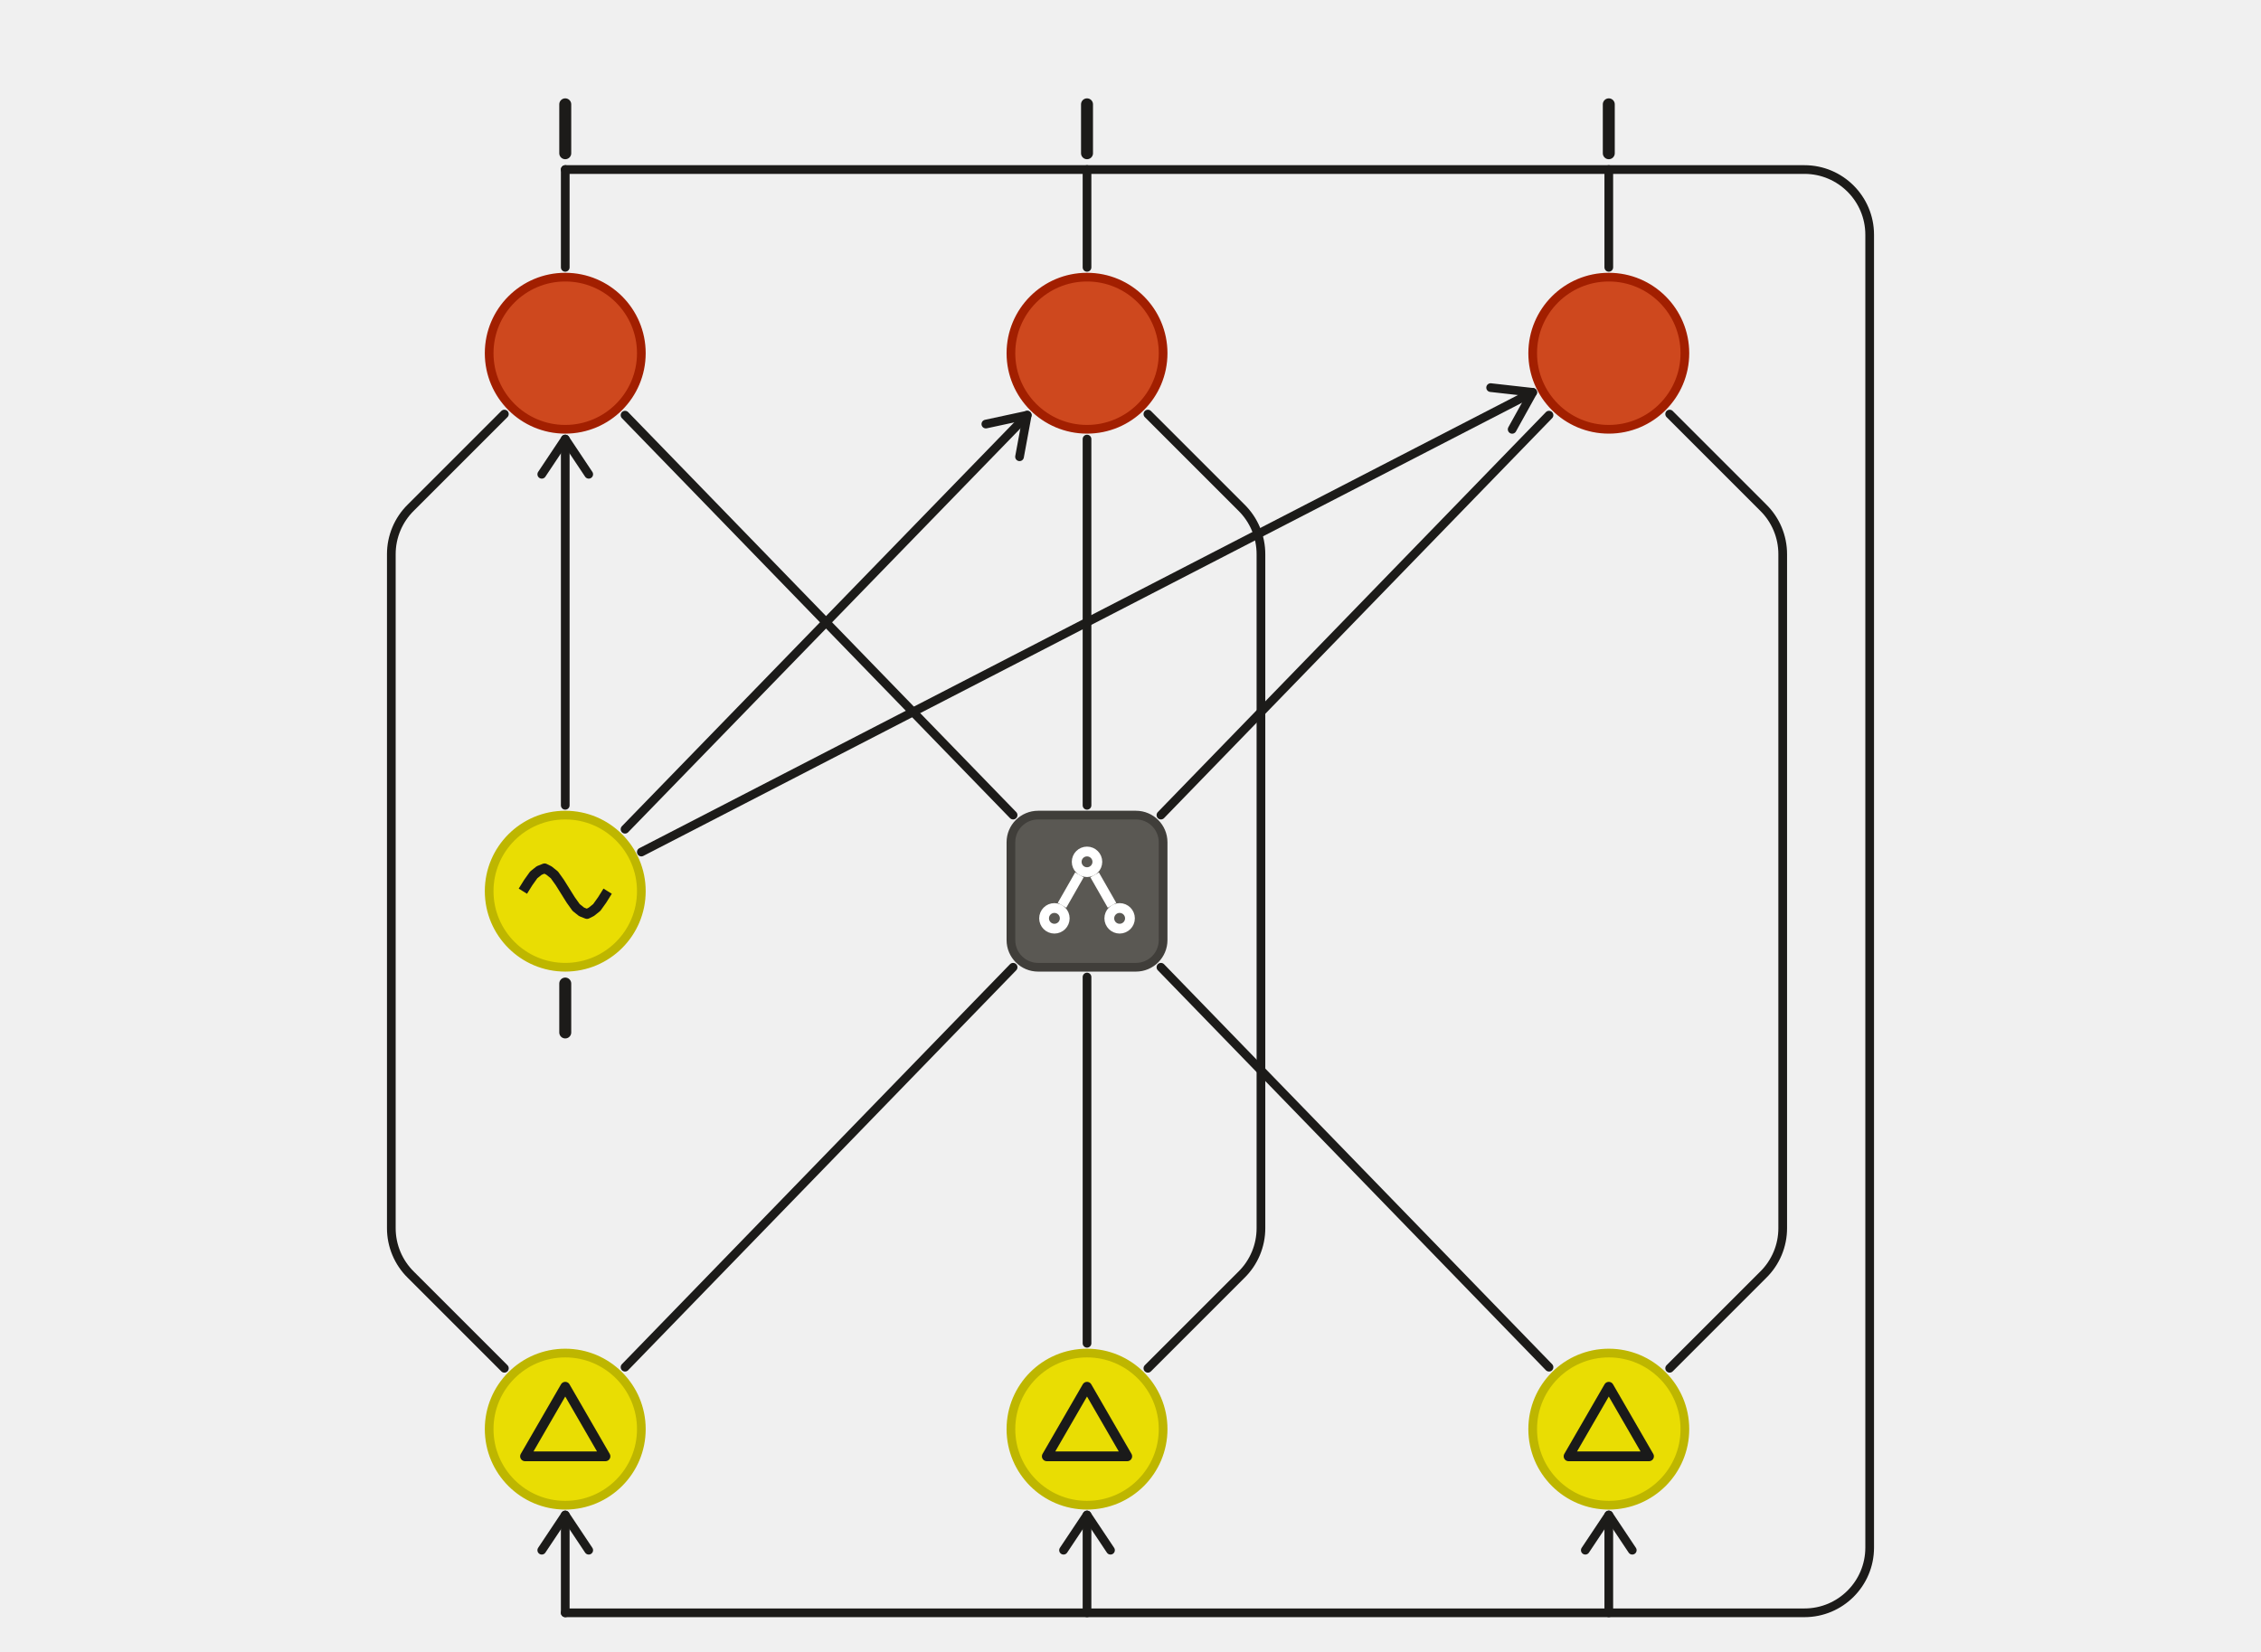
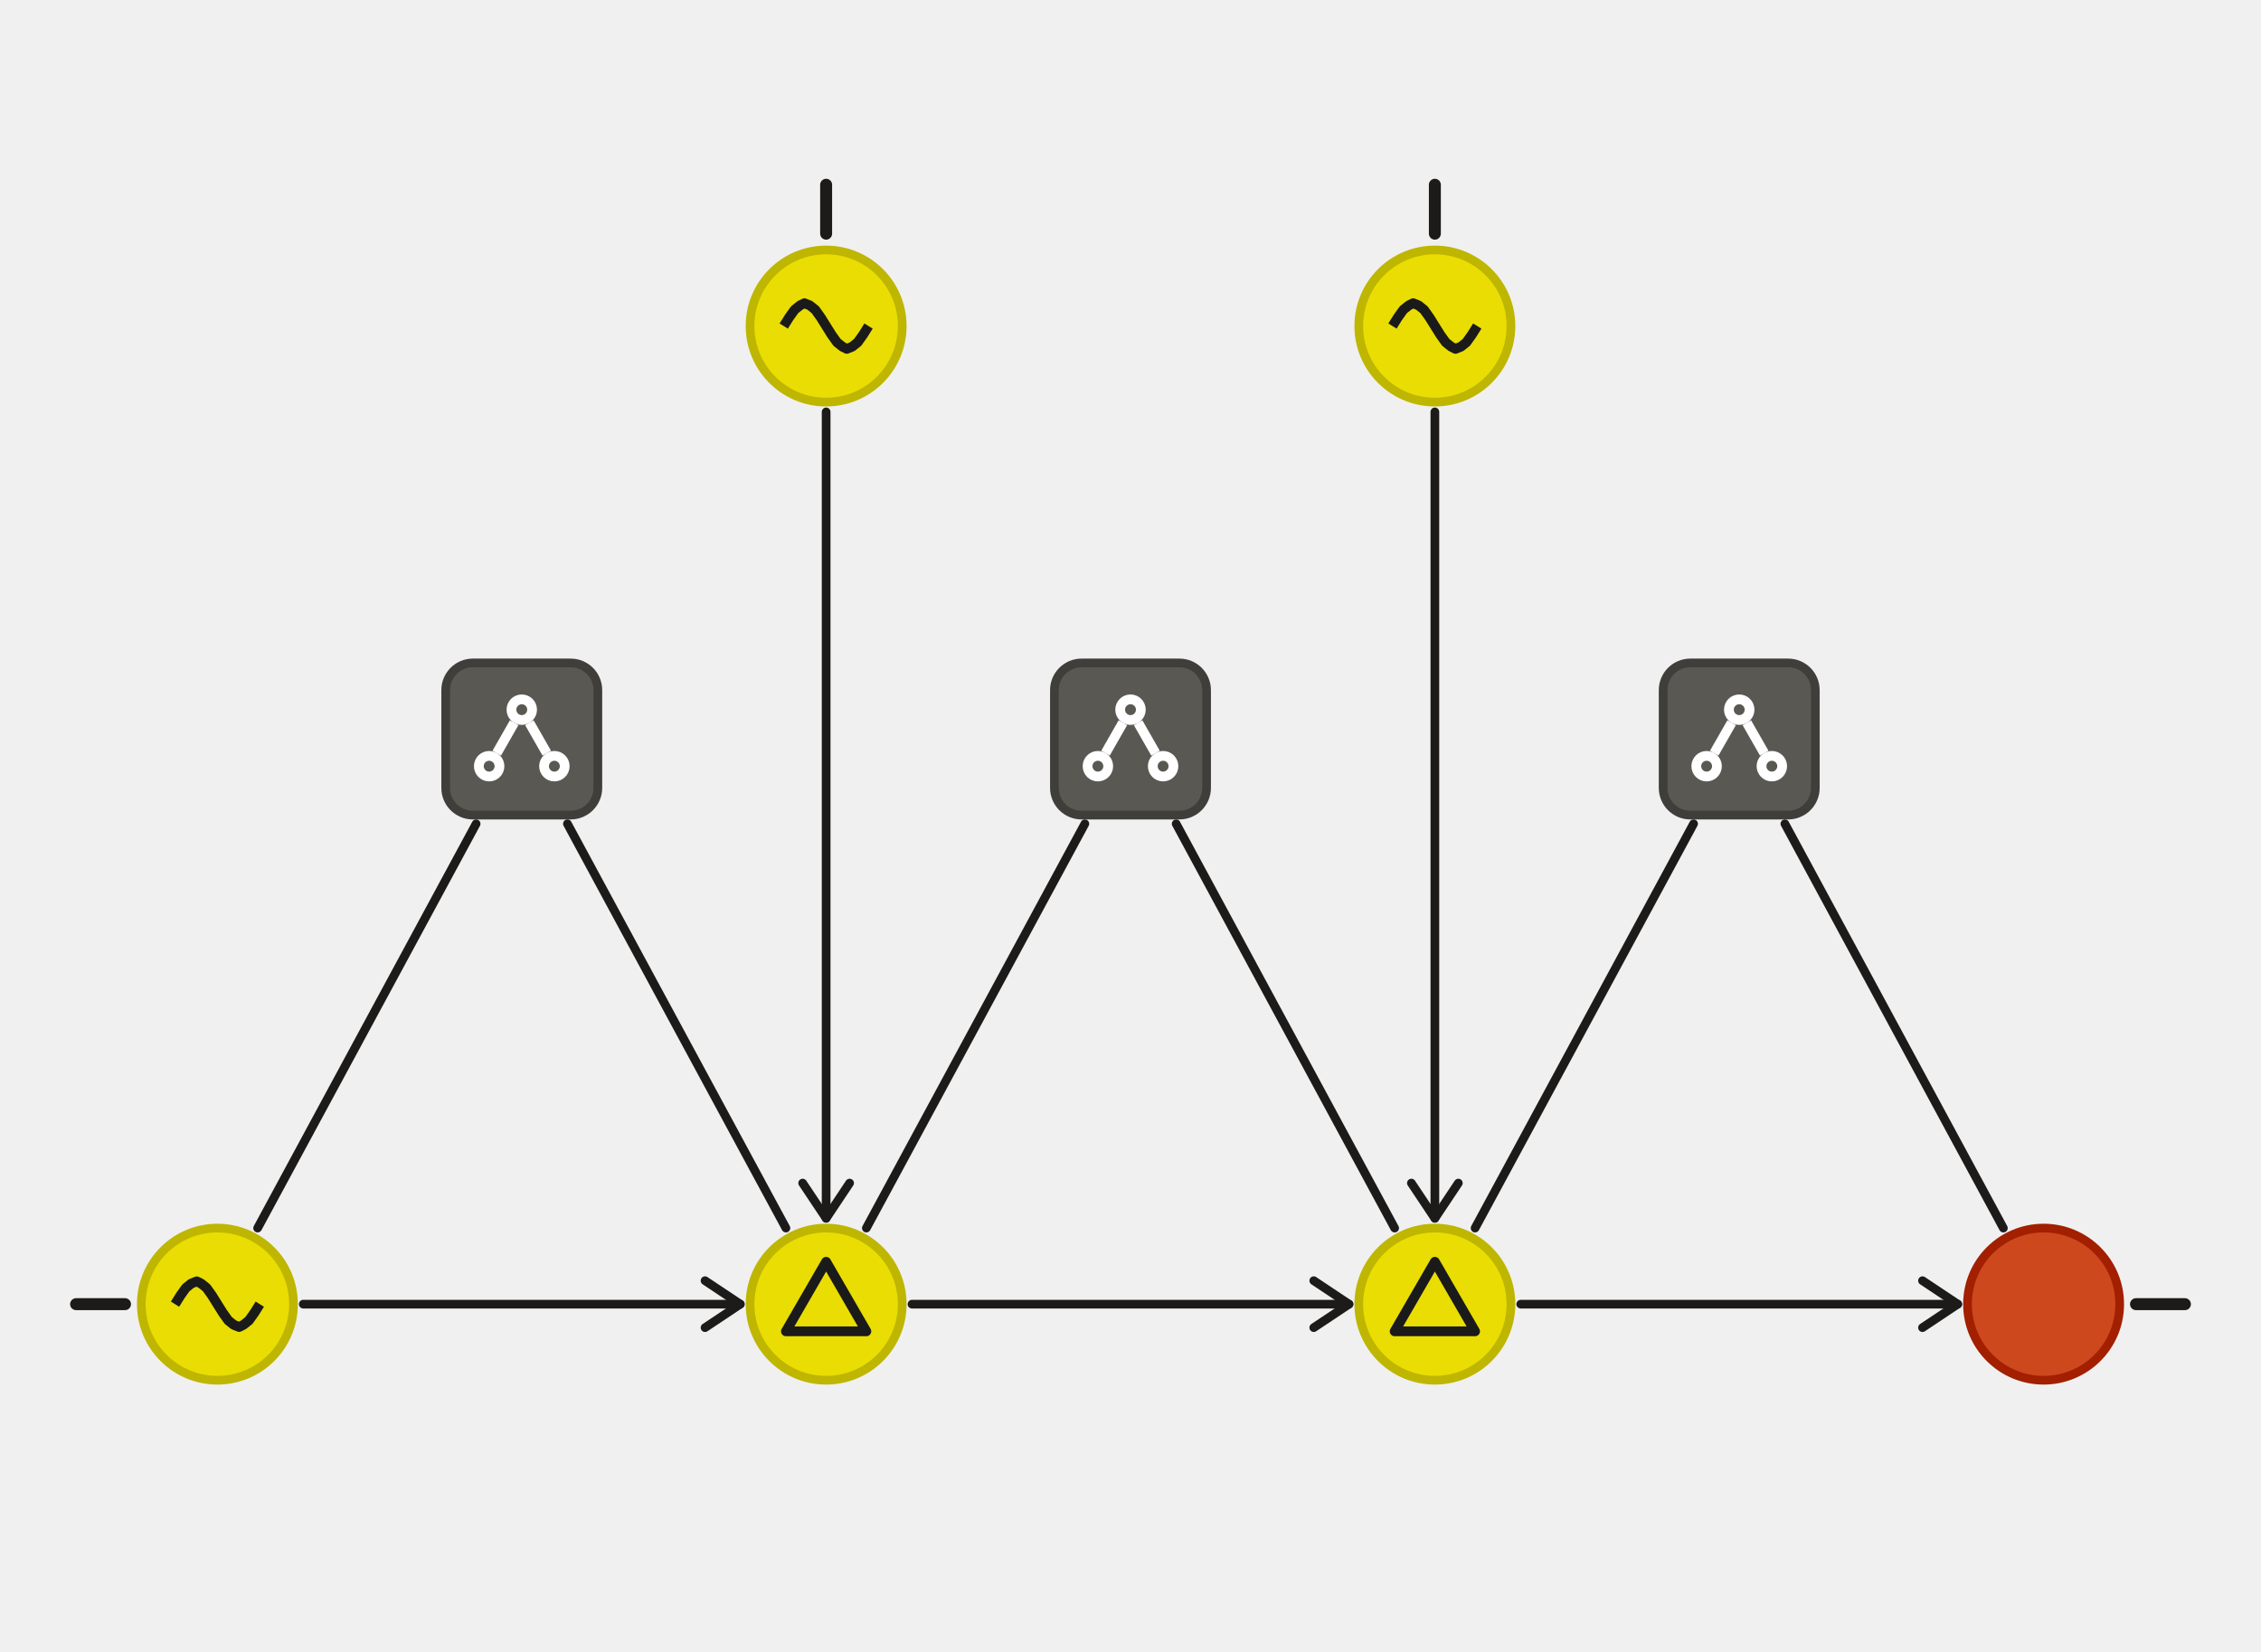
<svg xmlns="http://www.w3.org/2000/svg" viewBox="0 0 208 152" width="416" height="304" role="img">
  <defs>
    <marker id="arr-diffusion" viewBox="0 0 10 10" refX="8" refY="5" markerUnits="userSpaceOnUse" markerWidth="5.4" markerHeight="5.4" orient="auto-start-reverse">
      <path d="M2 1L8 5L2 9" fill="none" stroke="#1C1B19" stroke-width="1.481" stroke-linecap="round" stroke-linejoin="round" />
    </marker>
  </defs>
  <g fill="none" stroke="#1C1B19" stroke-width="0.8" stroke-linecap="round" stroke-linejoin="round">
-     <line x1="57.5" y1="125.8" x2="93.2" y2="89" />
-     <line x1="100" y1="123.6" x2="100" y2="89.9" />
-     <line x1="142.5" y1="125.8" x2="106.8" y2="89" />
-     <line x1="93.2" y1="75" x2="57.5" y2="38.2" />
-     <line x1="100" y1="74.1" x2="100" y2="40.4" />
-     <line x1="106.8" y1="75" x2="142.5" y2="38.2" />
+     <line x1="23.7" y1="113" x2="43.8" y2="75.8" />
+     <line x1="79.7" y1="113" x2="99.8" y2="75.8" />
+     <line x1="135.7" y1="113" x2="155.8" y2="75.8" />
+     <line x1="52.2" y1="75.8" x2="72.3" y2="113" />
+     <line x1="108.2" y1="75.8" x2="128.3" y2="113" />
+     <line x1="164.2" y1="75.8" x2="184.3" y2="113" />
  </g>
  <g fill="none" stroke="#1C1B19" stroke-width="0.8" stroke-linecap="round" stroke-linejoin="round">
-     <path d="M46.4,125.9 L37.8,117.3 A6,6 0 0 1 36,113 L36,51 A6,6 0 0 1 37.8,46.7 L46.4,38.1" />
-     <path d="M105.6,125.9 L114.2,117.3 A6,6 0 0 0 116,113 L116,51 A6,6 0 0 0 114.2,46.7 L105.6,38.1" />
-     <path d="M153.6,125.9 L162.2,117.3 A6,6 0 0 0 164,113 L164,51 A6,6 0 0 0 162.2,46.7 L153.6,38.1" />
+     <line x1="27.9" y1="120" x2="68.1" y2="120" marker-end="url(#arr-diffusion)" />
+     <line x1="83.9" y1="120" x2="124.1" y2="120" marker-end="url(#arr-diffusion)" />
+     <line x1="139.9" y1="120" x2="180.1" y2="120" marker-end="url(#arr-diffusion)" />
+     <line x1="76" y1="37.9" x2="76" y2="112.1" marker-end="url(#arr-diffusion)" />
+     <line x1="132" y1="37.9" x2="132" y2="112.1" marker-end="url(#arr-diffusion)" />
  </g>
-   <g fill="none" stroke="#1C1B19" stroke-width="0.8" stroke-linecap="round" stroke-linejoin="round">
-     <line x1="52" y1="74.1" x2="52" y2="40.4" marker-end="url(#arr-diffusion)" />
-     <line x1="57.5" y1="76.3" x2="94.5" y2="38.2" marker-end="url(#arr-diffusion)" />
-     <line x1="59" y1="78.4" x2="141" y2="36.1" marker-end="url(#arr-diffusion)" />
+   <circle cx="76" cy="120" r="7" fill="#E9DD03" stroke="#BEB600" stroke-width="0.8" />
+   <g fill="none" stroke="#1A1A1A" stroke-width="0.9" stroke-linejoin="round">
+     <polygon points="76,116.1 79.7,122.5 72.3,122.5" />
  </g>
-   <g fill="none" stroke="#1C1B19" stroke-width="0.8" stroke-linecap="round" stroke-linejoin="round">
-     <path d="M52,15.6 L166,15.6 A6,6 0 0 1 172,21.6 L172,142.4 A6,6 0 0 1 166,148.4 L52,148.4" />
-     <line x1="52" y1="148.4" x2="52" y2="139.4" marker-end="url(#arr-diffusion)" />
-     <line x1="100" y1="148.4" x2="100" y2="139.4" marker-end="url(#arr-diffusion)" />
-     <line x1="148" y1="148.4" x2="148" y2="139.4" marker-end="url(#arr-diffusion)" />
+   <circle cx="132" cy="120" r="7" fill="#E9DD03" stroke="#BEB600" stroke-width="0.8" />
+   <g fill="none" stroke="#1A1A1A" stroke-width="0.9" stroke-linejoin="round">
+     <polygon points="132,116.1 135.7,122.5 128.3,122.5" />
  </g>
-   <circle cx="52" cy="131.5" r="7" fill="#E9DD03" stroke="#BEB600" stroke-width="0.8" />
+   <circle cx="20" cy="120" r="7" fill="#E9DD03" stroke="#BEB600" stroke-width="0.8" />
  <g fill="none" stroke="#1A1A1A" stroke-width="0.9" stroke-linejoin="round">
-     <polygon points="52,127.6 55.7,134 48.3,134" />
-   </g>
-   <circle cx="100" cy="131.5" r="7" fill="#E9DD03" stroke="#BEB600" stroke-width="0.8" />
-   <g fill="none" stroke="#1A1A1A" stroke-width="0.9" stroke-linejoin="round">
-     <polygon points="100,127.6 103.7,134 96.3,134" />
-   </g>
-   <circle cx="148" cy="131.5" r="7" fill="#E9DD03" stroke="#BEB600" stroke-width="0.8" />
-   <g fill="none" stroke="#1A1A1A" stroke-width="0.9" stroke-linejoin="round">
-     <polygon points="148,127.6 151.7,134 144.3,134" />
-   </g>
-   <circle cx="52" cy="82" r="7" fill="#E9DD03" stroke="#BEB600" stroke-width="0.8" />
-   <g fill="none" stroke="#1A1A1A" stroke-width="0.9" stroke-linejoin="round">
-     <path d="M48.1,82 L48.6,81.2 L49.1,80.5 L49.6,80.1 L50.1,79.9 L50.5,80.1 L51,80.5 L51.5,81.2 L52,82 L52.5,82.8 L53,83.5 L53.5,83.9 L54,84.1 L54.4,83.9 L54.9,83.5 L55.4,82.8 L55.9,82" />
+     <path d="M16.1,120 L16.6,119.2 L17.1,118.5 L17.6,118.1 L18.1,117.9 L18.5,118.1 L19,118.5 L19.5,119.2 L20,120 L20.5,120.8 L21,121.5 L21.5,121.9 L22,122.1 L22.4,121.9 L22.9,121.5 L23.4,120.8 L23.9,120" />
  </g>
  <g stroke="#1C1B19" stroke-width="1.1" stroke-linecap="round">
-     <line x1="52" y1="90.5" x2="52" y2="95" />
+     <line x1="11.5" y1="120" x2="7" y2="120" />
  </g>
-   <rect x="93" y="75" width="14" height="14" rx="2.5" fill="#5A5853" stroke="#403E3A" stroke-width="0.8" />
+   <circle cx="76" cy="30" r="7" fill="#E9DD03" stroke="#BEB600" stroke-width="0.8" />
+   <g fill="none" stroke="#1A1A1A" stroke-width="0.9" stroke-linejoin="round">
+     <path d="M72.1,30 L72.6,29.2 L73.1,28.5 L73.6,28.1 L74,27.9 L74.5,28.1 L75,28.5 L75.5,29.2 L76,30 L76.5,30.8 L77,31.5 L77.5,31.9 L77.9,32.1 L78.4,31.9 L78.9,31.5 L79.4,30.8 L79.9,30" />
+   </g>
+   <g stroke="#1C1B19" stroke-width="1.1" stroke-linecap="round">
+     <line x1="76" y1="21.5" x2="76" y2="17" />
+   </g>
+   <circle cx="132" cy="30" r="7" fill="#E9DD03" stroke="#BEB600" stroke-width="0.8" />
+   <g fill="none" stroke="#1A1A1A" stroke-width="0.9" stroke-linejoin="round">
+     <path d="M128.1,30 L128.6,29.2 L129.1,28.5 L129.6,28.1 L130,27.9 L130.5,28.1 L131,28.5 L131.5,29.2 L132,30 L132.5,30.8 L133,31.5 L133.5,31.9 L133.9,32.1 L134.4,31.9 L134.9,31.5 L135.4,30.8 L135.9,30" />
+   </g>
+   <g stroke="#1C1B19" stroke-width="1.1" stroke-linecap="round">
+     <line x1="132" y1="21.5" x2="132" y2="17" />
+   </g>
+   <rect x="41" y="61" width="14" height="14" rx="2.5" fill="#5A5853" stroke="#403E3A" stroke-width="0.8" />
  <g fill="none" stroke="#FFFFFF" stroke-width="0.9" stroke-linejoin="round">
-     <path d="M97.7,83.3 L99.3,80.5" />
-     <path d="M102.3,83.3 L100.7,80.5" />
-     <circle cx="100" cy="79.3" r="0.95" />
-     <circle cx="97" cy="84.5" r="0.95" />
-     <circle cx="103" cy="84.5" r="0.95" />
+     <path d="M45.7,69.3 L47.3,66.5" />
+     <path d="M50.3,69.3 L48.7,66.5" />
+     <circle cx="48" cy="65.3" r="0.95" />
+     <circle cx="45" cy="70.5" r="0.95" />
+     <circle cx="51" cy="70.5" r="0.95" />
  </g>
-   <circle cx="52" cy="32.5" r="7" fill="#CE481E" stroke="#A21F00" stroke-width="0.8" />
-   <circle cx="100" cy="32.5" r="7" fill="#CE481E" stroke="#A21F00" stroke-width="0.8" />
-   <circle cx="148" cy="32.5" r="7" fill="#CE481E" stroke="#A21F00" stroke-width="0.8" />
-   <line x1="52" y1="24.6" x2="52" y2="15.6" stroke="#1C1B19" stroke-width="0.8" stroke-linecap="round" />
-   <line x1="100" y1="24.6" x2="100" y2="15.6" stroke="#1C1B19" stroke-width="0.8" stroke-linecap="round" />
-   <line x1="148" y1="24.6" x2="148" y2="15.6" stroke="#1C1B19" stroke-width="0.8" stroke-linecap="round" />
-   <line x1="52" y1="14.1" x2="52" y2="9.6" stroke="#1C1B19" stroke-width="1.1" stroke-linecap="round" />
-   <line x1="100" y1="14.1" x2="100" y2="9.6" stroke="#1C1B19" stroke-width="1.1" stroke-linecap="round" />
-   <line x1="148" y1="14.1" x2="148" y2="9.6" stroke="#1C1B19" stroke-width="1.1" stroke-linecap="round" />
+   <rect x="97" y="61" width="14" height="14" rx="2.5" fill="#5A5853" stroke="#403E3A" stroke-width="0.8" />
+   <g fill="none" stroke="#FFFFFF" stroke-width="0.9" stroke-linejoin="round">
+     <path d="M101.7,69.3 L103.3,66.5" />
+     <path d="M106.3,69.3 L104.7,66.5" />
+     <circle cx="104" cy="65.3" r="0.95" />
+     <circle cx="101" cy="70.5" r="0.95" />
+     <circle cx="107" cy="70.5" r="0.95" />
+   </g>
+   <rect x="153" y="61" width="14" height="14" rx="2.5" fill="#5A5853" stroke="#403E3A" stroke-width="0.8" />
+   <g fill="none" stroke="#FFFFFF" stroke-width="0.9" stroke-linejoin="round">
+     <path d="M157.7,69.3 L159.3,66.5" />
+     <path d="M162.3,69.3 L160.7,66.5" />
+     <circle cx="160" cy="65.3" r="0.95" />
+     <circle cx="157" cy="70.5" r="0.95" />
+     <circle cx="163" cy="70.5" r="0.95" />
+   </g>
+   <circle cx="188" cy="120" r="7" fill="#CE481E" stroke="#A21F00" stroke-width="0.8" />
+   <g stroke="#1C1B19" stroke-width="1.1" stroke-linecap="round">
+     <line x1="196.5" y1="120" x2="201" y2="120" />
+   </g>
</svg>
